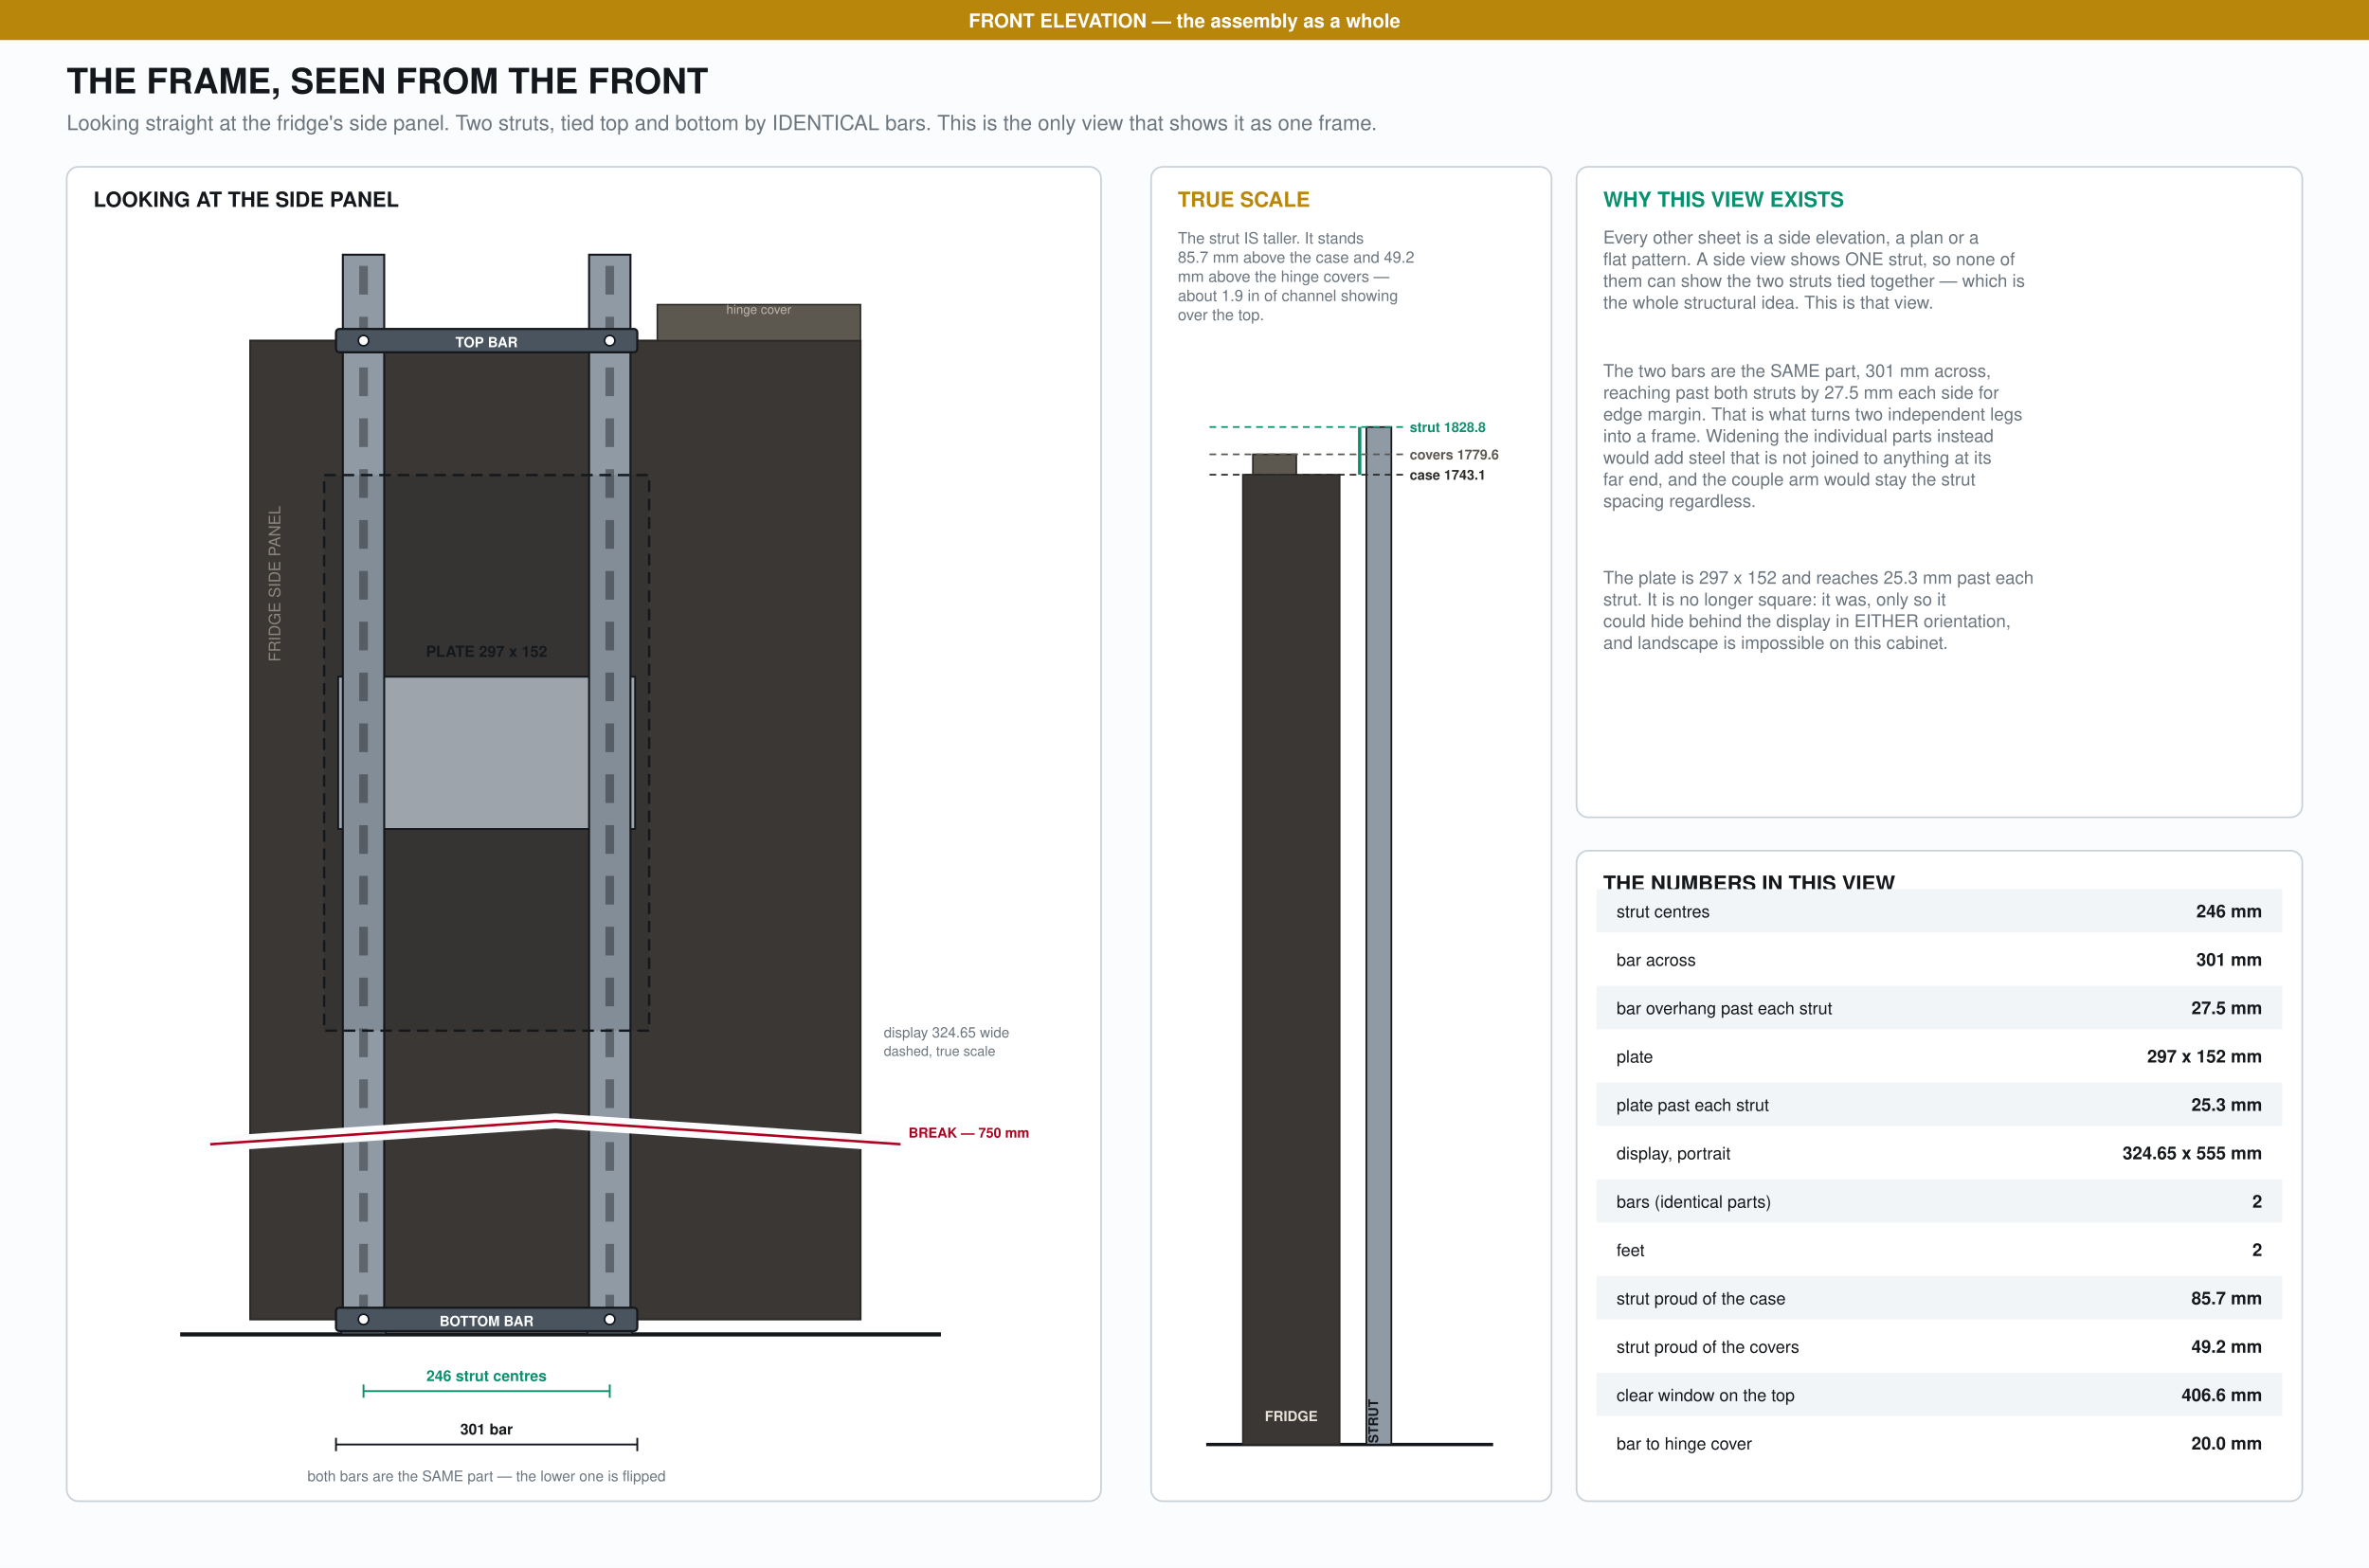
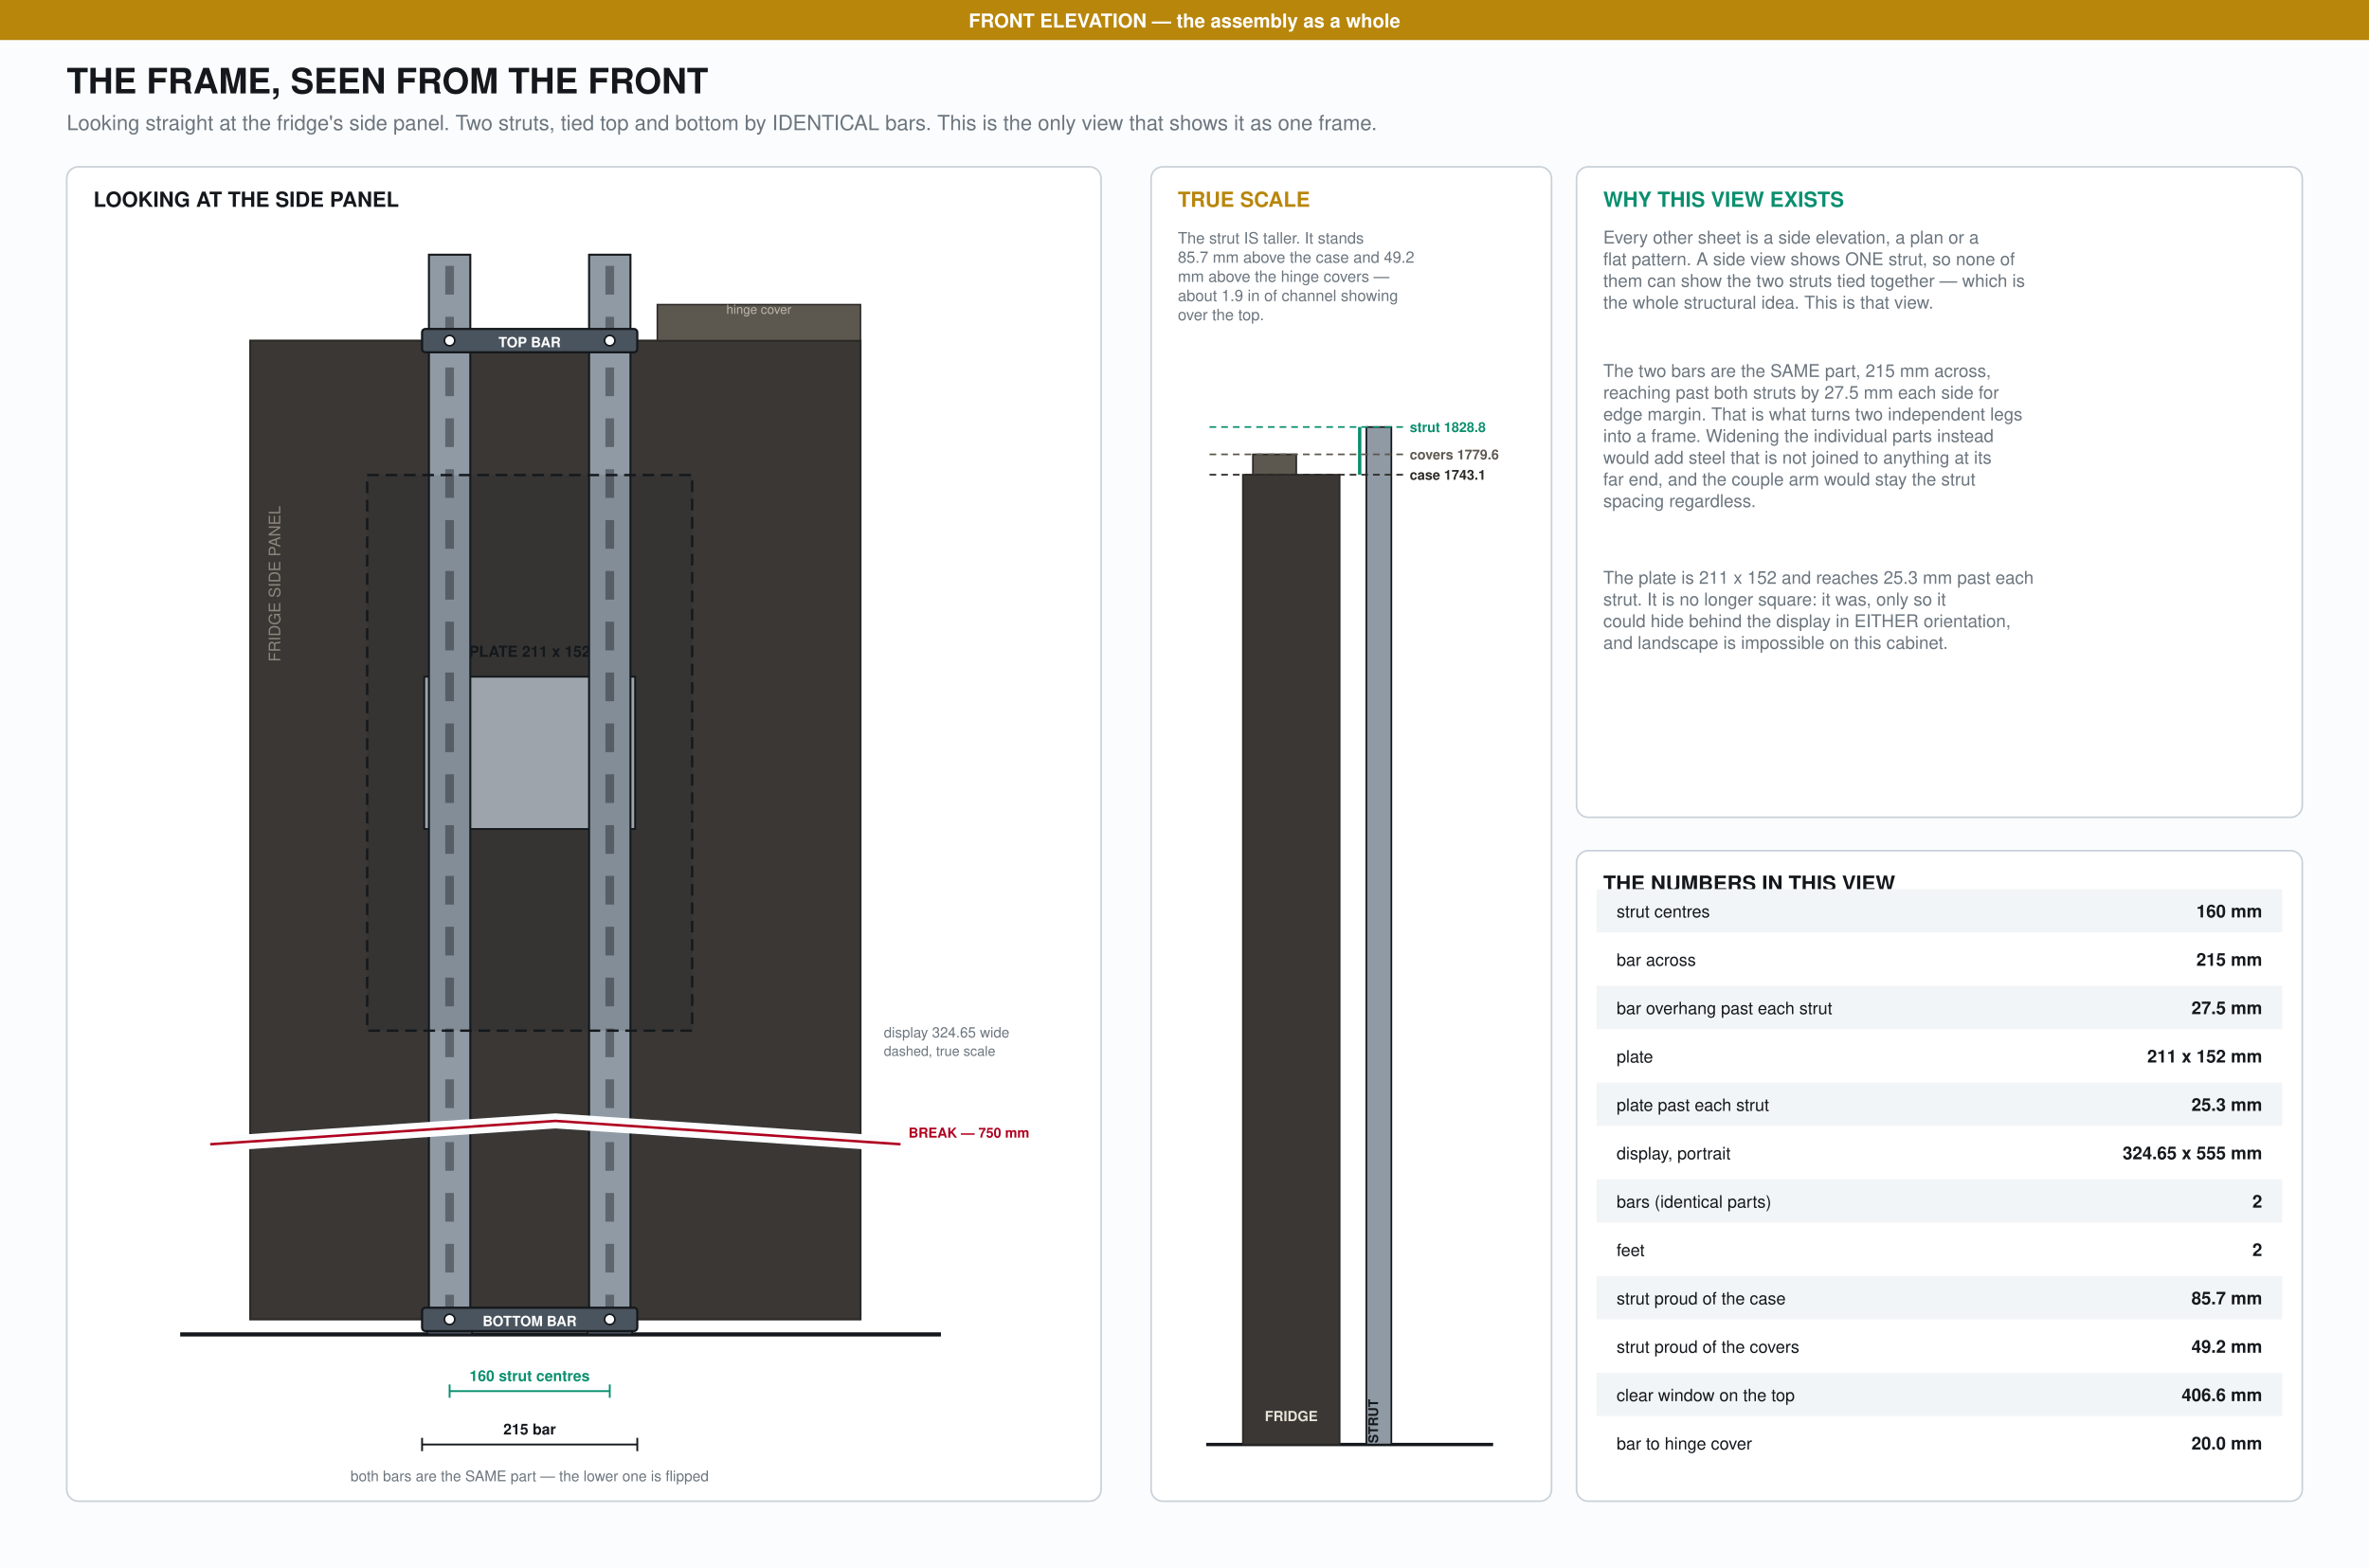
<svg xmlns="http://www.w3.org/2000/svg" width="1420" height="940" viewBox="0 0 1420 940">
  <rect width="1420" height="940" fill="#fbfcfd" />
  <rect width="1420" height="24" fill="#b8860b" />
  <text x="710.00" y="16.50" font-family="Helvetica,Arial,sans-serif" font-size="11.5" text-anchor="middle" fill="#fff" font-weight="bold">FRONT ELEVATION — the assembly as a whole</text>
  <text x="40.00" y="56.00" font-family="Helvetica,Arial,sans-serif" font-size="21" text-anchor="start" fill="#14181c" font-weight="bold">THE FRAME, SEEN FROM THE FRONT</text>
  <text x="40.00" y="78.00" font-family="Helvetica,Arial,sans-serif" font-size="12.5" text-anchor="start" fill="#6b757e" font-weight="normal">Looking straight at the fridge's side panel. Two struts, tied top and bottom by IDENTICAL bars. This is the only view that shows it as one frame.</text>
  <rect x="40.0" y="100.0" width="620.0" height="800.0" rx="7" fill="#fff" stroke="#c9d1d8" stroke-width="1" />
  <text x="56.00" y="124.00" font-family="Helvetica,Arial,sans-serif" font-size="12.5" text-anchor="start" fill="#14181c" font-weight="bold">LOOKING AT THE SIDE PANEL</text>
  <line x1="108.0" y1="800.0" x2="564.0" y2="800.0" stroke="#14181c" stroke-width="2.5" />
  <rect x="150.0" y="204.2" width="365.8" height="586.8" fill="#3a3734" stroke="#2b2926" stroke-width="1.2" />
  <rect x="394.0" y="182.6" width="121.8" height="21.6" fill="#5c574f" stroke="#2b2926" stroke-width="0.9" />
  <text x="454.86" y="188.16" font-family="Helvetica,Arial,sans-serif" font-size="7.6" text-anchor="middle" fill="#bdb6ab" font-weight="normal">hinge cover</text>
  <text x="168.00" y="350.00" font-family="Helvetica,Arial,sans-serif" font-size="9.5" text-anchor="middle" fill="#8d867d" font-weight="normal" transform="rotate(-90.0 168.00 350.00)">FRIDGE SIDE PANEL</text>
-   <rect x="202.7" y="405.7" width="178.0" height="91.3" fill="#b9c2c9" fill-opacity="0.9" stroke="#14181c" stroke-width="1.1" />
-   <text x="291.66" y="393.80" font-family="Helvetica,Arial,sans-serif" font-size="9.2" text-anchor="middle" fill="#14181c" font-weight="bold">PLATE 297 x 152</text>
-   <rect x="205.5" y="152.7" width="24.8" height="647.3" fill="#8f9aa4" stroke="#14181c" stroke-width="1.2" />
-   <rect x="215.3" y="776.2" width="5.2" height="17.2" fill="#14181c" fill-opacity="0.4" />
-   <rect x="215.3" y="745.7" width="5.2" height="17.2" fill="#14181c" fill-opacity="0.4" />
-   <rect x="215.3" y="715.2" width="5.2" height="17.2" fill="#14181c" fill-opacity="0.4" />
-   <rect x="215.3" y="684.7" width="5.2" height="17.2" fill="#14181c" fill-opacity="0.4" />
-   <rect x="215.3" y="647.1" width="5.2" height="17.2" fill="#14181c" fill-opacity="0.4" />
-   <rect x="215.3" y="616.6" width="5.2" height="17.2" fill="#14181c" fill-opacity="0.4" />
-   <rect x="215.3" y="586.1" width="5.2" height="17.2" fill="#14181c" fill-opacity="0.4" />
-   <rect x="215.3" y="555.6" width="5.2" height="17.2" fill="#14181c" fill-opacity="0.4" />
-   <rect x="215.3" y="525.1" width="5.2" height="17.2" fill="#14181c" fill-opacity="0.4" />
-   <rect x="215.3" y="494.7" width="5.2" height="17.2" fill="#14181c" fill-opacity="0.4" />
-   <rect x="215.3" y="464.2" width="5.2" height="17.2" fill="#14181c" fill-opacity="0.4" />
-   <rect x="215.3" y="433.7" width="5.2" height="17.2" fill="#14181c" fill-opacity="0.4" />
-   <rect x="215.3" y="403.2" width="5.2" height="17.2" fill="#14181c" fill-opacity="0.4" />
-   <rect x="215.3" y="372.7" width="5.2" height="17.2" fill="#14181c" fill-opacity="0.4" />
-   <rect x="215.3" y="342.3" width="5.2" height="17.2" fill="#14181c" fill-opacity="0.4" />
-   <rect x="215.3" y="311.8" width="5.2" height="17.2" fill="#14181c" fill-opacity="0.4" />
-   <rect x="215.3" y="281.3" width="5.2" height="17.2" fill="#14181c" fill-opacity="0.4" />
-   <rect x="215.3" y="250.8" width="5.2" height="17.2" fill="#14181c" fill-opacity="0.4" />
-   <rect x="215.3" y="220.3" width="5.2" height="17.2" fill="#14181c" fill-opacity="0.4" />
-   <rect x="215.3" y="189.9" width="5.2" height="17.2" fill="#14181c" fill-opacity="0.4" />
-   <rect x="215.3" y="159.4" width="5.2" height="17.2" fill="#14181c" fill-opacity="0.4" />
-   <rect x="204.5" y="793.0" width="26.8" height="7" fill="#4a545e" stroke="#14181c" stroke-width="1" />
+   <rect x="254.3" y="405.7" width="126.4" height="91.3" fill="#b9c2c9" fill-opacity="0.9" stroke="#14181c" stroke-width="1.1" />
+   <text x="317.46" y="393.80" font-family="Helvetica,Arial,sans-serif" font-size="9.2" text-anchor="middle" fill="#14181c" font-weight="bold">PLATE 211 x 152</text>
+   <rect x="257.1" y="152.7" width="24.8" height="647.3" fill="#8f9aa4" stroke="#14181c" stroke-width="1.2" />
+   <rect x="266.9" y="776.2" width="5.2" height="17.2" fill="#14181c" fill-opacity="0.4" />
+   <rect x="266.9" y="745.7" width="5.2" height="17.2" fill="#14181c" fill-opacity="0.4" />
+   <rect x="266.9" y="715.2" width="5.2" height="17.2" fill="#14181c" fill-opacity="0.4" />
+   <rect x="266.9" y="684.7" width="5.2" height="17.2" fill="#14181c" fill-opacity="0.4" />
+   <rect x="266.9" y="647.1" width="5.2" height="17.2" fill="#14181c" fill-opacity="0.4" />
+   <rect x="266.9" y="616.6" width="5.2" height="17.2" fill="#14181c" fill-opacity="0.4" />
+   <rect x="266.9" y="586.1" width="5.2" height="17.2" fill="#14181c" fill-opacity="0.4" />
+   <rect x="266.9" y="555.6" width="5.2" height="17.2" fill="#14181c" fill-opacity="0.4" />
+   <rect x="266.9" y="525.1" width="5.2" height="17.2" fill="#14181c" fill-opacity="0.4" />
+   <rect x="266.9" y="494.7" width="5.2" height="17.2" fill="#14181c" fill-opacity="0.4" />
+   <rect x="266.9" y="464.2" width="5.2" height="17.2" fill="#14181c" fill-opacity="0.4" />
+   <rect x="266.9" y="433.7" width="5.2" height="17.2" fill="#14181c" fill-opacity="0.4" />
+   <rect x="266.9" y="403.2" width="5.2" height="17.2" fill="#14181c" fill-opacity="0.4" />
+   <rect x="266.9" y="372.7" width="5.2" height="17.2" fill="#14181c" fill-opacity="0.4" />
+   <rect x="266.9" y="342.3" width="5.2" height="17.2" fill="#14181c" fill-opacity="0.4" />
+   <rect x="266.9" y="311.8" width="5.2" height="17.2" fill="#14181c" fill-opacity="0.4" />
+   <rect x="266.9" y="281.3" width="5.2" height="17.2" fill="#14181c" fill-opacity="0.4" />
+   <rect x="266.9" y="250.8" width="5.2" height="17.2" fill="#14181c" fill-opacity="0.4" />
+   <rect x="266.9" y="220.3" width="5.2" height="17.2" fill="#14181c" fill-opacity="0.4" />
+   <rect x="266.9" y="189.9" width="5.2" height="17.2" fill="#14181c" fill-opacity="0.4" />
+   <rect x="266.9" y="159.4" width="5.2" height="17.2" fill="#14181c" fill-opacity="0.4" />
+   <rect x="256.1" y="793.0" width="26.8" height="7" fill="#4a545e" stroke="#14181c" stroke-width="1" />
  <rect x="353.1" y="152.7" width="24.8" height="647.3" fill="#8f9aa4" stroke="#14181c" stroke-width="1.2" />
  <rect x="362.9" y="776.2" width="5.2" height="17.2" fill="#14181c" fill-opacity="0.4" />
  <rect x="362.9" y="745.7" width="5.2" height="17.2" fill="#14181c" fill-opacity="0.4" />
  <rect x="362.9" y="715.2" width="5.2" height="17.2" fill="#14181c" fill-opacity="0.4" />
  <rect x="362.9" y="684.7" width="5.2" height="17.2" fill="#14181c" fill-opacity="0.4" />
  <rect x="362.9" y="647.1" width="5.2" height="17.2" fill="#14181c" fill-opacity="0.4" />
  <rect x="362.9" y="616.6" width="5.2" height="17.2" fill="#14181c" fill-opacity="0.4" />
  <rect x="362.9" y="586.1" width="5.2" height="17.2" fill="#14181c" fill-opacity="0.4" />
  <rect x="362.9" y="555.6" width="5.2" height="17.2" fill="#14181c" fill-opacity="0.4" />
  <rect x="362.9" y="525.1" width="5.2" height="17.2" fill="#14181c" fill-opacity="0.4" />
  <rect x="362.9" y="494.7" width="5.2" height="17.2" fill="#14181c" fill-opacity="0.4" />
  <rect x="362.9" y="464.2" width="5.2" height="17.2" fill="#14181c" fill-opacity="0.4" />
  <rect x="362.9" y="433.7" width="5.2" height="17.2" fill="#14181c" fill-opacity="0.4" />
  <rect x="362.9" y="403.2" width="5.2" height="17.2" fill="#14181c" fill-opacity="0.4" />
  <rect x="362.9" y="372.7" width="5.2" height="17.2" fill="#14181c" fill-opacity="0.4" />
  <rect x="362.9" y="342.3" width="5.2" height="17.2" fill="#14181c" fill-opacity="0.4" />
  <rect x="362.9" y="311.8" width="5.2" height="17.2" fill="#14181c" fill-opacity="0.4" />
  <rect x="362.9" y="281.3" width="5.2" height="17.2" fill="#14181c" fill-opacity="0.4" />
  <rect x="362.9" y="250.8" width="5.2" height="17.2" fill="#14181c" fill-opacity="0.4" />
  <rect x="362.9" y="220.3" width="5.2" height="17.2" fill="#14181c" fill-opacity="0.4" />
  <rect x="362.9" y="189.9" width="5.2" height="17.2" fill="#14181c" fill-opacity="0.4" />
  <rect x="362.9" y="159.4" width="5.2" height="17.2" fill="#14181c" fill-opacity="0.4" />
  <rect x="352.1" y="793.0" width="26.8" height="7" fill="#4a545e" stroke="#14181c" stroke-width="1" />
-   <rect x="201.4" y="197.2" width="180.6" height="14" rx="2" fill="#4a545e" stroke="#14181c" stroke-width="1.3" />
-   <text x="291.66" y="208.16" font-family="Helvetica,Arial,sans-serif" font-size="8.4" text-anchor="middle" fill="#fff" font-weight="bold">TOP BAR</text>
-   <circle cx="217.9" cy="204.2" r="3.1" fill="#fbfcfd" stroke="#14181c" stroke-width="1" />
+   <rect x="253.0" y="197.2" width="129.0" height="14" rx="2" fill="#4a545e" stroke="#14181c" stroke-width="1.3" />
+   <text x="317.46" y="208.16" font-family="Helvetica,Arial,sans-serif" font-size="8.4" text-anchor="middle" fill="#fff" font-weight="bold">TOP BAR</text>
+   <circle cx="269.5" cy="204.2" r="3.1" fill="#fbfcfd" stroke="#14181c" stroke-width="1" />
  <circle cx="365.5" cy="204.2" r="3.1" fill="#fbfcfd" stroke="#14181c" stroke-width="1" />
-   <rect x="201.4" y="784.0" width="180.6" height="14" rx="2" fill="#4a545e" stroke="#14181c" stroke-width="1.3" />
-   <text x="291.66" y="795.00" font-family="Helvetica,Arial,sans-serif" font-size="8.4" text-anchor="middle" fill="#fff" font-weight="bold">BOTTOM BAR</text>
-   <circle cx="217.9" cy="791.0" r="3.1" fill="#fbfcfd" stroke="#14181c" stroke-width="1" />
+   <rect x="253.0" y="784.0" width="129.0" height="14" rx="2" fill="#4a545e" stroke="#14181c" stroke-width="1.3" />
+   <text x="317.46" y="795.00" font-family="Helvetica,Arial,sans-serif" font-size="8.4" text-anchor="middle" fill="#fff" font-weight="bold">BOTTOM BAR</text>
+   <circle cx="269.5" cy="791.0" r="3.1" fill="#fbfcfd" stroke="#14181c" stroke-width="1" />
  <circle cx="365.5" cy="791.0" r="3.1" fill="#fbfcfd" stroke="#14181c" stroke-width="1" />
-   <rect x="194.3" y="284.8" width="194.8" height="333.1" fill="#101820" fill-opacity="0.10" stroke="#14181c" stroke-width="1.4" stroke-dasharray="7 4" />
-   <text x="291.66" y="451.40" font-family="Helvetica,Arial,sans-serif" font-size="9.0" text-anchor="middle" fill="#6b757e" font-weight="bold" />
+   <rect x="220.1" y="284.8" width="194.8" height="333.1" fill="#101820" fill-opacity="0.10" stroke="#14181c" stroke-width="1.4" stroke-dasharray="7 4" />
+   <text x="317.46" y="451.40" font-family="Helvetica,Arial,sans-serif" font-size="9.0" text-anchor="middle" fill="#6b757e" font-weight="bold" />
  <text x="529.76" y="621.97" font-family="Helvetica,Arial,sans-serif" font-size="8.6" text-anchor="start" fill="#6b757e" font-weight="normal">display 324.65 wide</text>
  <text x="529.76" y="632.97" font-family="Helvetica,Arial,sans-serif" font-size="8.2" text-anchor="start" fill="#6b757e" font-weight="normal">dashed, true scale</text>
  <path d="M126.0 686.0 L332.9 672.0 L539.8 686.0" fill="none" stroke="#fbfcfd" stroke-width="9" />
  <path d="M126.0 686.0 L332.9 672.0 L539.8 686.0" fill="none" stroke="#b00020" stroke-width="1.5" />
  <text x="544.56" y="682.00" font-family="Helvetica,Arial,sans-serif" font-size="8.2" text-anchor="start" fill="#b00020" font-weight="bold">BREAK — 750 mm</text>
-   <line x1="217.9" y1="834.0" x2="365.5" y2="834.0" stroke="#0a8f6f" stroke-width="1.1" />
-   <line x1="217.9" y1="830.0" x2="217.9" y2="838.0" stroke="#0a8f6f" stroke-width="1.1" />
+   <line x1="269.5" y1="834.0" x2="365.5" y2="834.0" stroke="#0a8f6f" stroke-width="1.1" />
+   <line x1="269.5" y1="830.0" x2="269.5" y2="838.0" stroke="#0a8f6f" stroke-width="1.1" />
  <line x1="365.5" y1="830.0" x2="365.5" y2="838.0" stroke="#0a8f6f" stroke-width="1.1" />
-   <text x="291.66" y="828.00" font-family="Helvetica,Arial,sans-serif" font-size="9.0" text-anchor="middle" fill="#0a8f6f" font-weight="bold">246 strut centres</text>
-   <line x1="201.4" y1="866.0" x2="382.0" y2="866.0" stroke="#14181c" stroke-width="1.1" />
-   <line x1="201.4" y1="862.0" x2="201.4" y2="870.0" stroke="#14181c" stroke-width="1.1" />
+   <text x="317.46" y="828.00" font-family="Helvetica,Arial,sans-serif" font-size="9.0" text-anchor="middle" fill="#0a8f6f" font-weight="bold">160 strut centres</text>
+   <line x1="253.0" y1="866.0" x2="382.0" y2="866.0" stroke="#14181c" stroke-width="1.1" />
+   <line x1="253.0" y1="862.0" x2="253.0" y2="870.0" stroke="#14181c" stroke-width="1.1" />
  <line x1="382.0" y1="862.0" x2="382.0" y2="870.0" stroke="#14181c" stroke-width="1.1" />
-   <text x="291.66" y="860.00" font-family="Helvetica,Arial,sans-serif" font-size="9.0" text-anchor="middle" fill="#14181c" font-weight="bold">301 bar</text>
-   <text x="291.66" y="888.00" font-family="Helvetica,Arial,sans-serif" font-size="8.8" text-anchor="middle" fill="#6b757e" font-weight="normal">both bars are the SAME part — the lower one is flipped</text>
+   <text x="317.46" y="860.00" font-family="Helvetica,Arial,sans-serif" font-size="9.0" text-anchor="middle" fill="#14181c" font-weight="bold">215 bar</text>
+   <text x="317.46" y="888.00" font-family="Helvetica,Arial,sans-serif" font-size="8.8" text-anchor="middle" fill="#6b757e" font-weight="normal">both bars are the SAME part — the lower one is flipped</text>
  <rect x="690.0" y="100.0" width="240.0" height="800.0" rx="7" fill="#fff" stroke="#c9d1d8" stroke-width="1" />
  <text x="706.00" y="124.00" font-family="Helvetica,Arial,sans-serif" font-size="12.5" text-anchor="start" fill="#b8860b" font-weight="bold">TRUE SCALE</text>
  <text x="706.00" y="146.00" font-family="Helvetica,Arial,sans-serif" font-size="9.4" text-anchor="start" fill="#6b757e" font-weight="normal">The strut IS taller. It stands</text>
  <text x="706.00" y="157.50" font-family="Helvetica,Arial,sans-serif" font-size="9.4" text-anchor="start" fill="#6b757e" font-weight="normal">85.7 mm above the case and 49.2</text>
  <text x="706.00" y="169.00" font-family="Helvetica,Arial,sans-serif" font-size="9.4" text-anchor="start" fill="#6b757e" font-weight="normal">mm above the hinge covers —</text>
  <text x="706.00" y="180.50" font-family="Helvetica,Arial,sans-serif" font-size="9.4" text-anchor="start" fill="#6b757e" font-weight="normal">about 1.9 in of channel showing</text>
  <text x="706.00" y="192.00" font-family="Helvetica,Arial,sans-serif" font-size="9.4" text-anchor="start" fill="#6b757e" font-weight="normal">over the top.</text>
  <line x1="723.0" y1="866.0" x2="895.0" y2="866.0" stroke="#14181c" stroke-width="2" />
  <rect x="745.0" y="284.6" width="58" height="581.4" fill="#3a3734" stroke="#2b2926" />
  <rect x="751.0" y="272.4" width="26" height="12.2" fill="#5c574f" stroke="#2b2926" />
  <text x="774.00" y="852.00" font-family="Helvetica,Arial,sans-serif" font-size="8.4" text-anchor="middle" fill="#e8e2d8" font-weight="bold">FRIDGE</text>
  <rect x="819.0" y="256.0" width="15" height="610.0" fill="#8f9aa4" stroke="#14181c" />
  <text x="826.00" y="852.00" font-family="Helvetica,Arial,sans-serif" font-size="8.0" text-anchor="middle" fill="#14181c" font-weight="bold" transform="rotate(-90.0 826.00 852.00)">STRUT</text>
  <line x1="725.0" y1="284.6" x2="841.0" y2="284.6" stroke="#2b2926" stroke-width="1" stroke-dasharray="4 3" />
  <text x="845.00" y="287.59" font-family="Helvetica,Arial,sans-serif" font-size="8.2" text-anchor="start" fill="#2b2926" font-weight="bold">case 1743.1</text>
  <line x1="725.0" y1="272.4" x2="841.0" y2="272.4" stroke="#5c574f" stroke-width="1" stroke-dasharray="4 3" />
  <text x="845.00" y="275.42" font-family="Helvetica,Arial,sans-serif" font-size="8.2" text-anchor="start" fill="#5c574f" font-weight="bold">covers 1779.6</text>
  <line x1="725.0" y1="256.0" x2="841.0" y2="256.0" stroke="#0a8f6f" stroke-width="1" stroke-dasharray="4 3" />
  <text x="845.00" y="259.00" font-family="Helvetica,Arial,sans-serif" font-size="8.2" text-anchor="start" fill="#0a8f6f" font-weight="bold">strut 1828.8</text>
  <line x1="815.0" y1="284.6" x2="815.0" y2="256.0" stroke="#0a8f6f" stroke-width="2" />
  <rect x="945.0" y="100.0" width="435.0" height="390.0" rx="7" fill="#fff" stroke="#c9d1d8" stroke-width="1" />
  <text x="961.00" y="124.00" font-family="Helvetica,Arial,sans-serif" font-size="12.5" text-anchor="start" fill="#0a8f6f" font-weight="bold">WHY THIS VIEW EXISTS</text>
  <text x="961.00" y="146.00" font-family="Helvetica,Arial,sans-serif" font-size="10.6" text-anchor="start" fill="#6b757e" font-weight="normal">Every other sheet is a side elevation, a plan or a</text>
  <text x="961.00" y="159.00" font-family="Helvetica,Arial,sans-serif" font-size="10.6" text-anchor="start" fill="#6b757e" font-weight="normal">flat pattern. A side view shows ONE strut, so none of</text>
  <text x="961.00" y="172.00" font-family="Helvetica,Arial,sans-serif" font-size="10.6" text-anchor="start" fill="#6b757e" font-weight="normal">them can show the two struts tied together — which is</text>
  <text x="961.00" y="185.00" font-family="Helvetica,Arial,sans-serif" font-size="10.6" text-anchor="start" fill="#6b757e" font-weight="normal">the whole structural idea. This is that view.</text>
-   <text x="961.00" y="226.00" font-family="Helvetica,Arial,sans-serif" font-size="10.6" text-anchor="start" fill="#6b757e" font-weight="normal">The two bars are the SAME part, 301 mm across,</text>
+   <text x="961.00" y="226.00" font-family="Helvetica,Arial,sans-serif" font-size="10.6" text-anchor="start" fill="#6b757e" font-weight="normal">The two bars are the SAME part, 215 mm across,</text>
  <text x="961.00" y="239.00" font-family="Helvetica,Arial,sans-serif" font-size="10.6" text-anchor="start" fill="#6b757e" font-weight="normal">reaching past both struts by 27.5 mm each side for</text>
  <text x="961.00" y="252.00" font-family="Helvetica,Arial,sans-serif" font-size="10.6" text-anchor="start" fill="#6b757e" font-weight="normal">edge margin. That is what turns two independent legs</text>
  <text x="961.00" y="265.00" font-family="Helvetica,Arial,sans-serif" font-size="10.6" text-anchor="start" fill="#6b757e" font-weight="normal">into a frame. Widening the individual parts instead</text>
  <text x="961.00" y="278.00" font-family="Helvetica,Arial,sans-serif" font-size="10.6" text-anchor="start" fill="#6b757e" font-weight="normal">would add steel that is not joined to anything at its</text>
  <text x="961.00" y="291.00" font-family="Helvetica,Arial,sans-serif" font-size="10.6" text-anchor="start" fill="#6b757e" font-weight="normal">far end, and the couple arm would stay the strut</text>
  <text x="961.00" y="304.00" font-family="Helvetica,Arial,sans-serif" font-size="10.6" text-anchor="start" fill="#6b757e" font-weight="normal">spacing regardless.</text>
-   <text x="961.00" y="350.00" font-family="Helvetica,Arial,sans-serif" font-size="10.6" text-anchor="start" fill="#6b757e" font-weight="normal">The plate is 297 x 152 and reaches 25.3 mm past each</text>
+   <text x="961.00" y="350.00" font-family="Helvetica,Arial,sans-serif" font-size="10.6" text-anchor="start" fill="#6b757e" font-weight="normal">The plate is 211 x 152 and reaches 25.3 mm past each</text>
  <text x="961.00" y="363.00" font-family="Helvetica,Arial,sans-serif" font-size="10.6" text-anchor="start" fill="#6b757e" font-weight="normal">strut. It is no longer square: it was, only so it</text>
  <text x="961.00" y="376.00" font-family="Helvetica,Arial,sans-serif" font-size="10.6" text-anchor="start" fill="#6b757e" font-weight="normal">could hide behind the display in EITHER orientation,</text>
  <text x="961.00" y="389.00" font-family="Helvetica,Arial,sans-serif" font-size="10.6" text-anchor="start" fill="#6b757e" font-weight="normal">and landscape is impossible on this cabinet.</text>
  <rect x="945.0" y="510.0" width="435.0" height="390.0" rx="7" fill="#fff" stroke="#c9d1d8" stroke-width="1" />
  <text x="961.00" y="534.00" font-family="Helvetica,Arial,sans-serif" font-size="12.5" text-anchor="start" fill="#14181c" font-weight="bold">THE NUMBERS IN THIS VIEW</text>
  <rect x="957" y="533.0" width="411" height="26" fill="#f2f5f7" />
  <text x="969.00" y="550.00" font-family="Helvetica,Arial,sans-serif" font-size="10.2" text-anchor="start" fill="#14181c" font-weight="normal">strut centres</text>
-   <text x="1356.00" y="550.00" font-family="Helvetica,Arial,sans-serif" font-size="10.6" text-anchor="end" fill="#14181c" font-weight="bold">246 mm</text>
+   <text x="1356.00" y="550.00" font-family="Helvetica,Arial,sans-serif" font-size="10.6" text-anchor="end" fill="#14181c" font-weight="bold">160 mm</text>
  <text x="969.00" y="579.00" font-family="Helvetica,Arial,sans-serif" font-size="10.2" text-anchor="start" fill="#14181c" font-weight="normal">bar across</text>
-   <text x="1356.00" y="579.00" font-family="Helvetica,Arial,sans-serif" font-size="10.6" text-anchor="end" fill="#14181c" font-weight="bold">301 mm</text>
+   <text x="1356.00" y="579.00" font-family="Helvetica,Arial,sans-serif" font-size="10.6" text-anchor="end" fill="#14181c" font-weight="bold">215 mm</text>
  <rect x="957" y="591.0" width="411" height="26" fill="#f2f5f7" />
  <text x="969.00" y="608.00" font-family="Helvetica,Arial,sans-serif" font-size="10.2" text-anchor="start" fill="#14181c" font-weight="normal">bar overhang past each strut</text>
  <text x="1356.00" y="608.00" font-family="Helvetica,Arial,sans-serif" font-size="10.6" text-anchor="end" fill="#14181c" font-weight="bold">27.5 mm</text>
  <text x="969.00" y="637.00" font-family="Helvetica,Arial,sans-serif" font-size="10.2" text-anchor="start" fill="#14181c" font-weight="normal">plate</text>
-   <text x="1356.00" y="637.00" font-family="Helvetica,Arial,sans-serif" font-size="10.6" text-anchor="end" fill="#14181c" font-weight="bold">297 x 152 mm</text>
+   <text x="1356.00" y="637.00" font-family="Helvetica,Arial,sans-serif" font-size="10.6" text-anchor="end" fill="#14181c" font-weight="bold">211 x 152 mm</text>
  <rect x="957" y="649.0" width="411" height="26" fill="#f2f5f7" />
  <text x="969.00" y="666.00" font-family="Helvetica,Arial,sans-serif" font-size="10.2" text-anchor="start" fill="#14181c" font-weight="normal">plate past each strut</text>
  <text x="1356.00" y="666.00" font-family="Helvetica,Arial,sans-serif" font-size="10.6" text-anchor="end" fill="#14181c" font-weight="bold">25.3 mm</text>
  <text x="969.00" y="695.00" font-family="Helvetica,Arial,sans-serif" font-size="10.2" text-anchor="start" fill="#14181c" font-weight="normal">display, portrait</text>
  <text x="1356.00" y="695.00" font-family="Helvetica,Arial,sans-serif" font-size="10.6" text-anchor="end" fill="#14181c" font-weight="bold">324.65 x 555 mm</text>
  <rect x="957" y="707.0" width="411" height="26" fill="#f2f5f7" />
  <text x="969.00" y="724.00" font-family="Helvetica,Arial,sans-serif" font-size="10.2" text-anchor="start" fill="#14181c" font-weight="normal">bars (identical parts)</text>
  <text x="1356.00" y="724.00" font-family="Helvetica,Arial,sans-serif" font-size="10.6" text-anchor="end" fill="#14181c" font-weight="bold">2</text>
  <text x="969.00" y="753.00" font-family="Helvetica,Arial,sans-serif" font-size="10.2" text-anchor="start" fill="#14181c" font-weight="normal">feet</text>
  <text x="1356.00" y="753.00" font-family="Helvetica,Arial,sans-serif" font-size="10.6" text-anchor="end" fill="#14181c" font-weight="bold">2</text>
  <rect x="957" y="765.0" width="411" height="26" fill="#f2f5f7" />
  <text x="969.00" y="782.00" font-family="Helvetica,Arial,sans-serif" font-size="10.2" text-anchor="start" fill="#14181c" font-weight="normal">strut proud of the case</text>
  <text x="1356.00" y="782.00" font-family="Helvetica,Arial,sans-serif" font-size="10.6" text-anchor="end" fill="#14181c" font-weight="bold">85.7 mm</text>
  <text x="969.00" y="811.00" font-family="Helvetica,Arial,sans-serif" font-size="10.2" text-anchor="start" fill="#14181c" font-weight="normal">strut proud of the covers</text>
  <text x="1356.00" y="811.00" font-family="Helvetica,Arial,sans-serif" font-size="10.6" text-anchor="end" fill="#14181c" font-weight="bold">49.2 mm</text>
  <rect x="957" y="823.0" width="411" height="26" fill="#f2f5f7" />
  <text x="969.00" y="840.00" font-family="Helvetica,Arial,sans-serif" font-size="10.2" text-anchor="start" fill="#14181c" font-weight="normal">clear window on the top</text>
  <text x="1356.00" y="840.00" font-family="Helvetica,Arial,sans-serif" font-size="10.6" text-anchor="end" fill="#14181c" font-weight="bold">406.6 mm</text>
  <text x="969.00" y="869.00" font-family="Helvetica,Arial,sans-serif" font-size="10.2" text-anchor="start" fill="#14181c" font-weight="normal">bar to hinge cover</text>
  <text x="1356.00" y="869.00" font-family="Helvetica,Arial,sans-serif" font-size="10.6" text-anchor="end" fill="#14181c" font-weight="bold">20.0 mm</text>
</svg>
